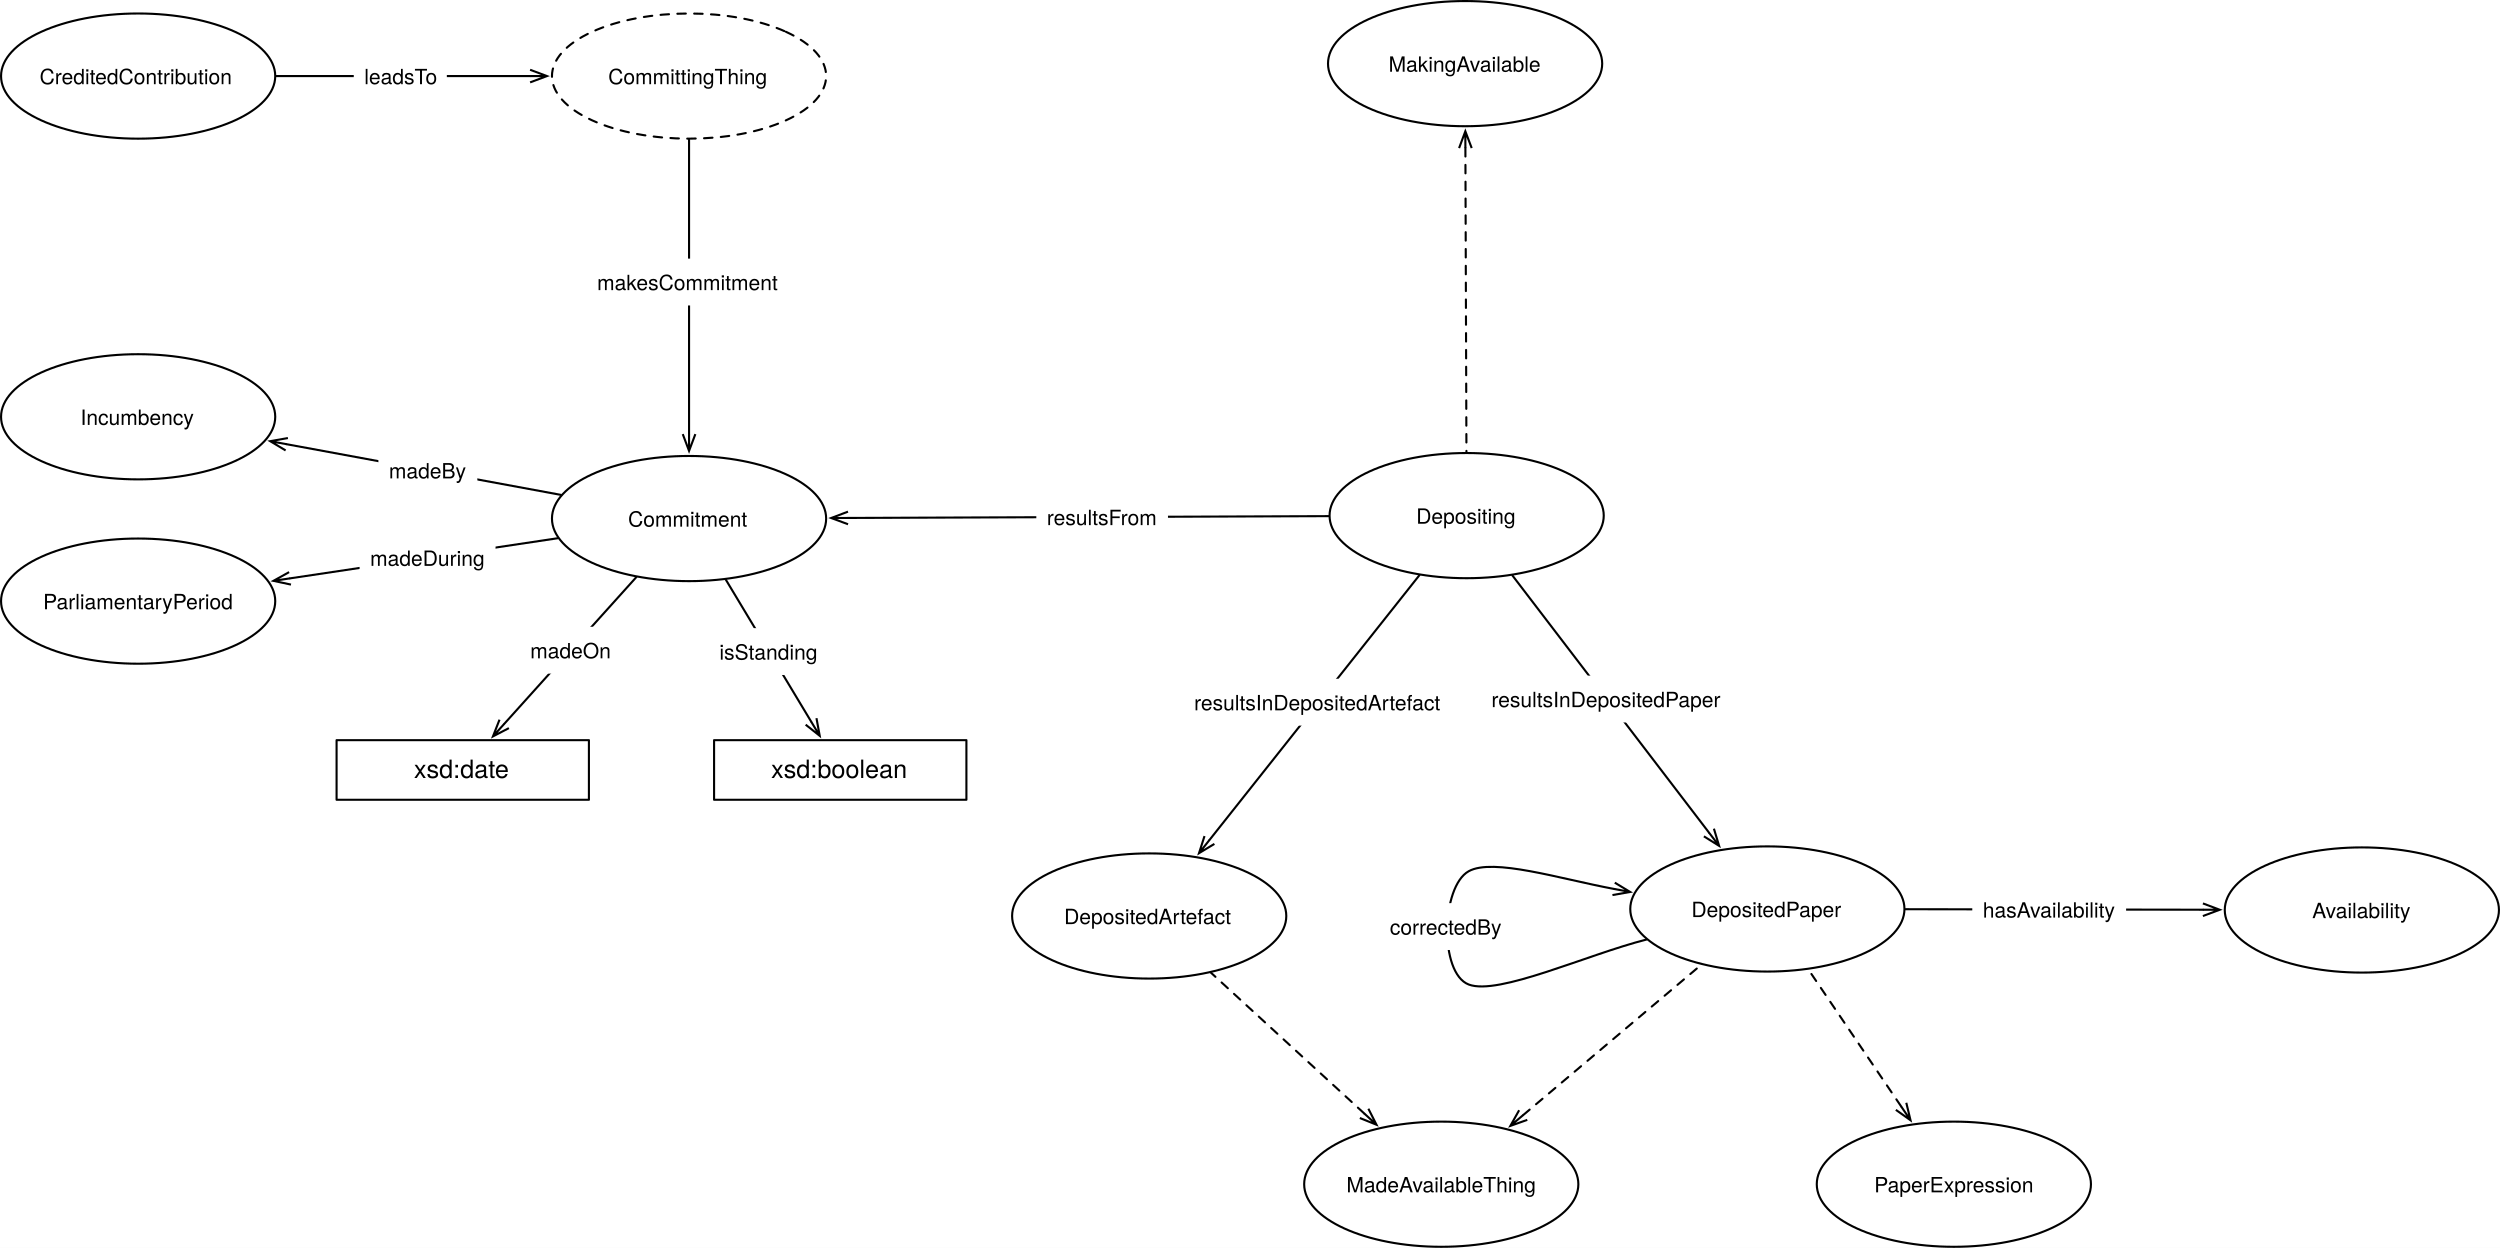
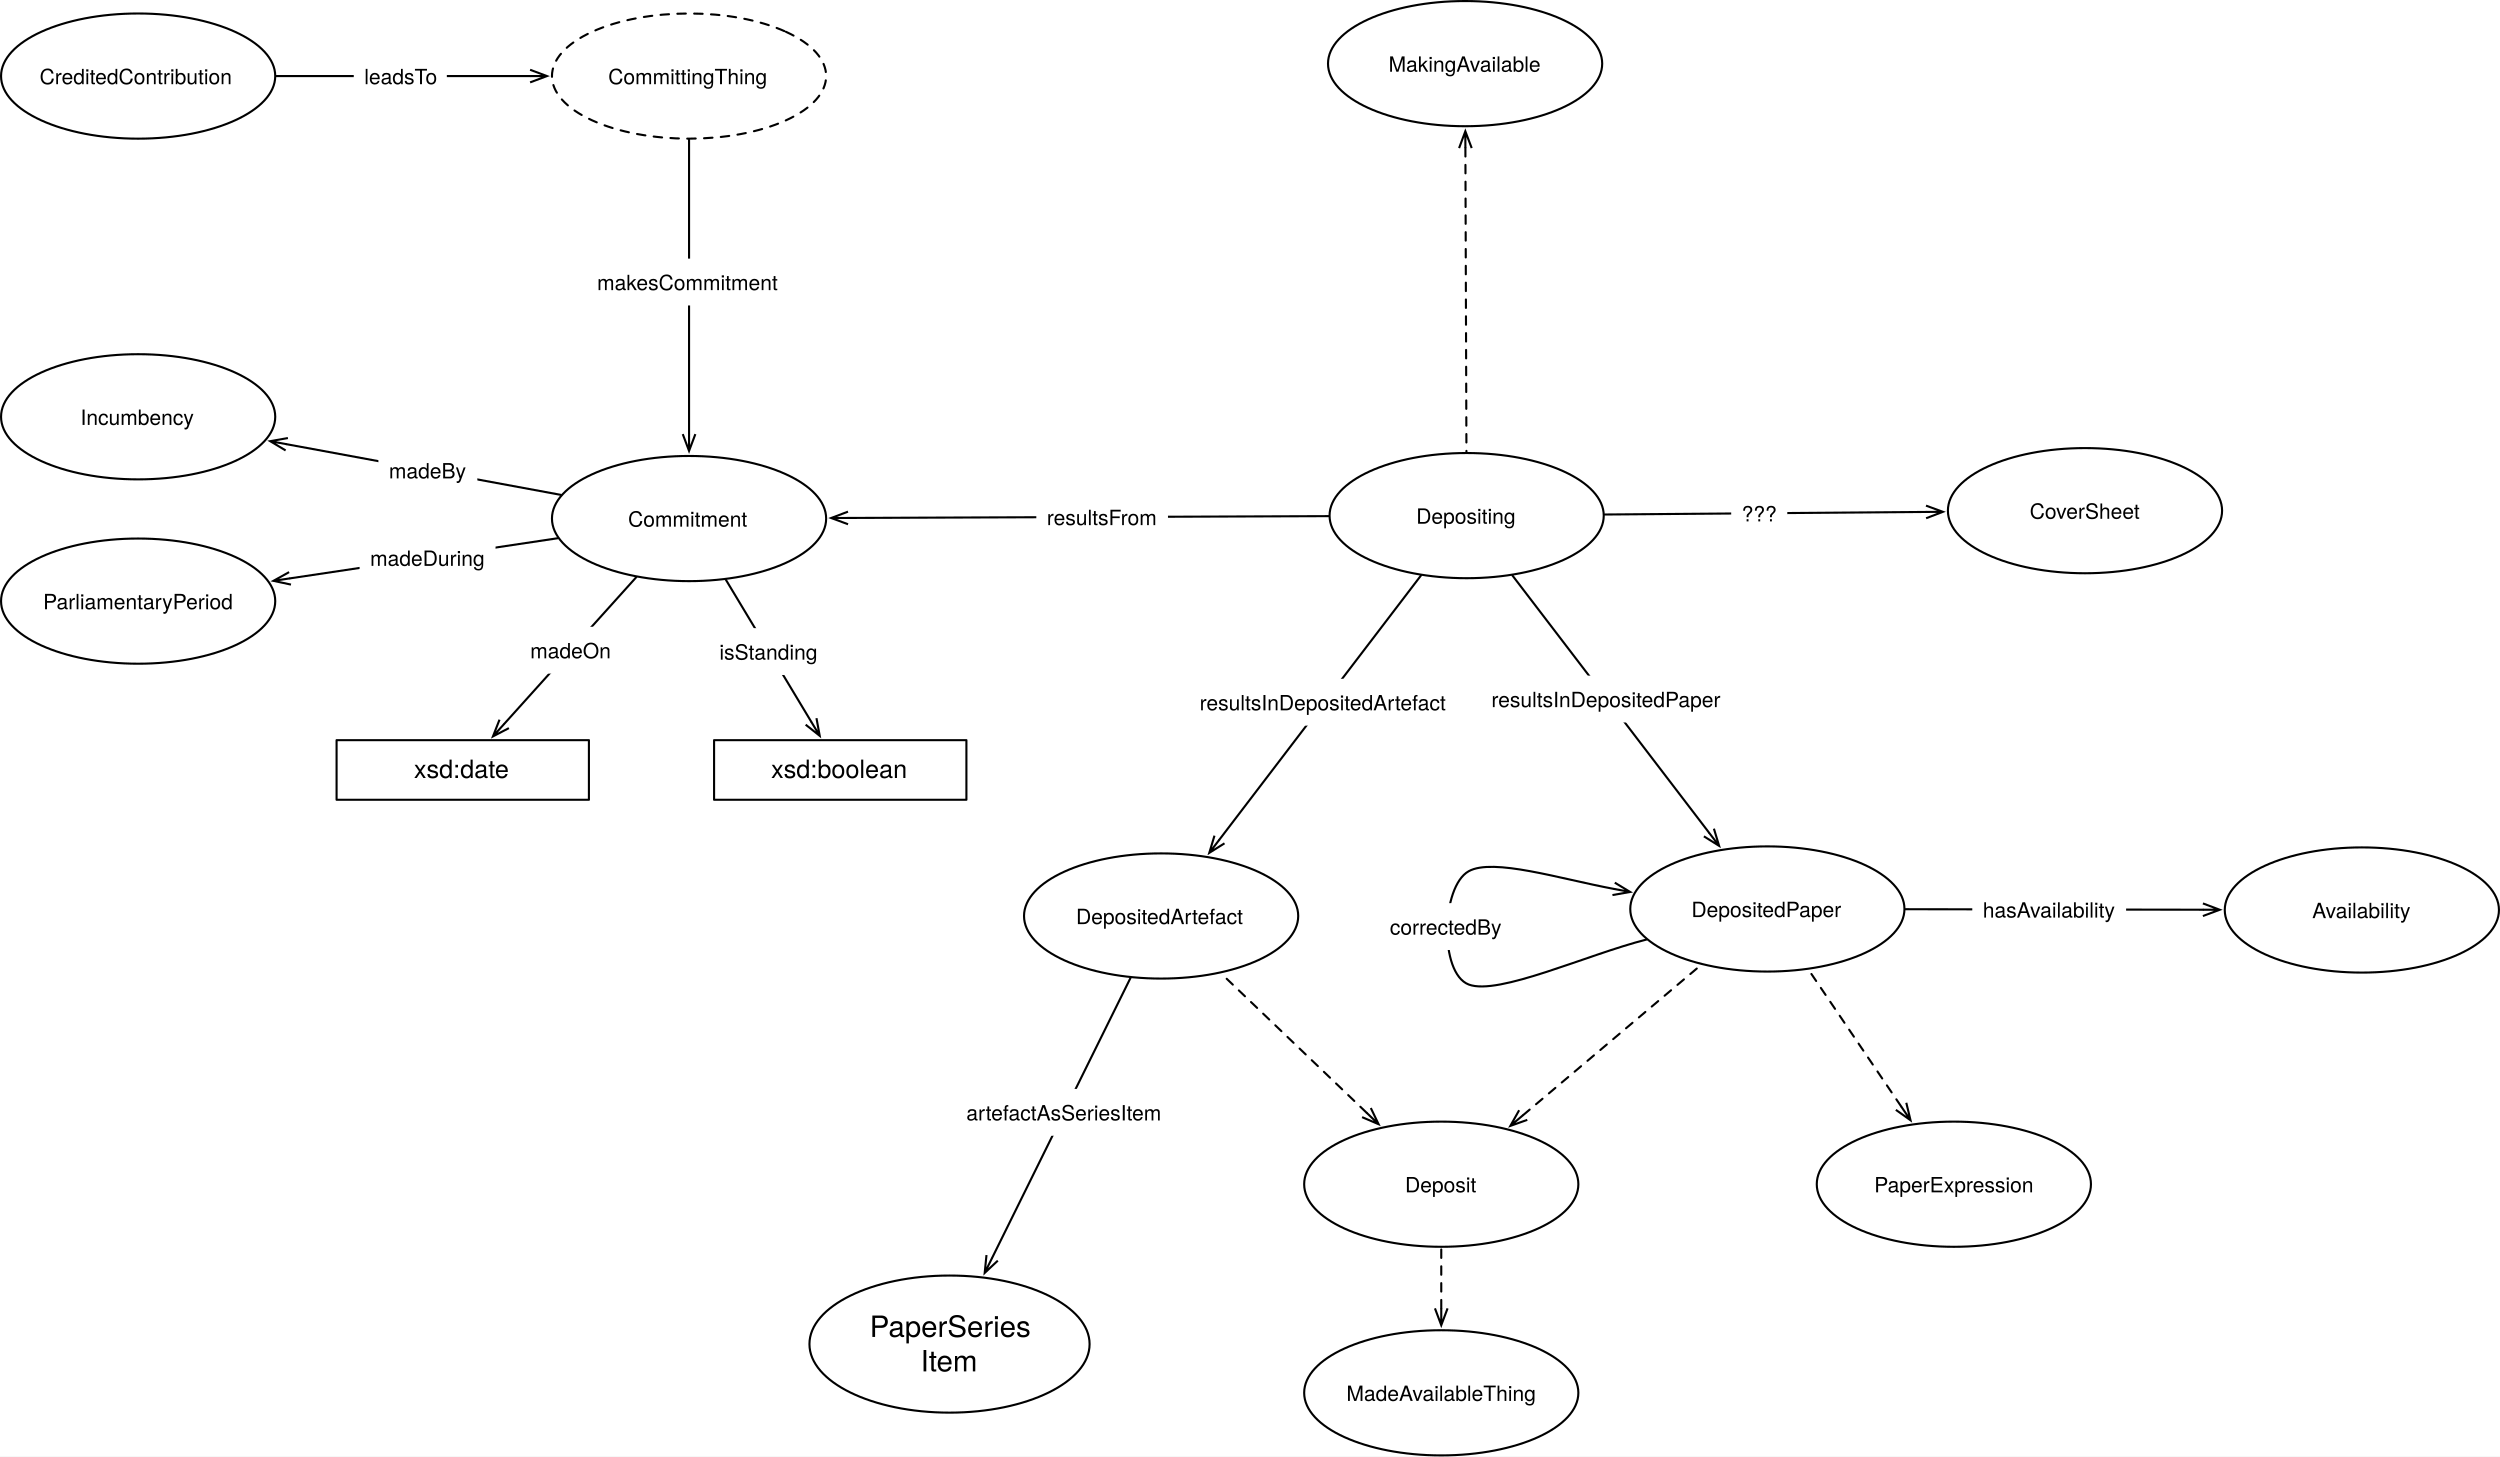
- <svg xmlns="http://www.w3.org/2000/svg" version="1.1" viewBox="184.813 101.547 1188.93 593.441" width="1188.93" height="593.441">
+ <svg xmlns="http://www.w3.org/2000/svg" version="1.1" viewBox="184.813 101.547 1188.93 692.654" width="1188.93" height="692.654">
  <defs>
    <marker orient="auto" overflow="visible" markerUnits="strokeWidth" id="StickArrow_Marker" stroke-linejoin="miter" stroke-miterlimit="10" viewBox="-9 -4 10 8" markerWidth="10" markerHeight="8" color="black">
      <g>
        <path d="M -8 0 L 0 0 M 0 3 L -8 0 L 0 -3" fill="none" stroke="currentColor" stroke-width="1" />
      </g>
    </marker>
    <marker orient="auto" overflow="visible" markerUnits="strokeWidth" id="StickArrow_Marker_2" stroke-linejoin="miter" stroke-miterlimit="10" viewBox="-1 -4 10 8" markerWidth="10" markerHeight="8" color="black">
      <g>
        <path d="M 8 0 L 0 0 M 0 -3 L 8 0 L 0 3" fill="none" stroke="currentColor" stroke-width="1" />
      </g>
    </marker>
  </defs>
  <g id="Canvas_1" stroke-opacity="1" fill="none" stroke-dasharray="none" fill-opacity="1" stroke="none">
-     <rect fill="white" x="184.813" y="101.547" width="1188.93" height="593.441" />
+     <rect fill="white" x="184.813" y="101.547" width="1188.93" height="692.654" />
    <g id="Canvas_1_Layer_1">
      <g id="Line_1108">
        <line x1="881.713" y1="171.975" x2="882.209" y2="316.496" marker-start="url(#StickArrow_Marker)" stroke="black" stroke-linecap="round" stroke-linejoin="round" stroke-dasharray="4.0,4.0" stroke-width="1" />
      </g>
      <g id="Graphic_1107">
        <ellipse cx="882.313" cy="346.76" rx="65.197" ry="29.764" fill="white" />
        <ellipse cx="882.313" cy="346.76" rx="65.197" ry="29.764" stroke="black" stroke-linecap="round" stroke-linejoin="round" stroke-width="1" />
        <text transform="translate(835.1551 340.6196)" fill="black">
          <tspan font-family="Helvetica Neue" font-size="10" fill="black" x="23.172" y="10">Depositing</tspan>
        </text>
      </g>
      <g id="Graphic_1103">
        <ellipse cx="512.509" cy="348.155" rx="65.197" ry="29.764" fill="white" />
        <ellipse cx="512.509" cy="348.155" rx="65.197" ry="29.764" stroke="black" stroke-linecap="round" stroke-linejoin="round" stroke-width="1" />
        <text transform="translate(465.352 342.0147)" fill="black">
          <tspan font-family="Helvetica Neue" font-size="10" fill="black" x="18.157" y="10">Commitment</tspan>
        </text>
      </g>
      <g id="Line_1102">
        <line x1="816.618" y1="347.007" x2="588.104" y2="347.869" marker-end="url(#StickArrow_Marker_2)" stroke="black" stroke-linecap="round" stroke-linejoin="round" stroke-width="1" />
      </g>
      <g id="Graphic_1101">
        <rect x="677.657" y="336.274" width="62.61" height="22.28" fill="white" />
        <text transform="translate(682.6572 341.2735)" fill="black">
          <tspan font-family="Helvetica Neue" font-size="10" fill="black" x="2877698e-19" y="10">resultsFrom</tspan>
        </text>
      </g>
      <g id="Line_1100">
        <line x1="512.509" y1="167.992" x2="512.509" y2="307.991" marker-end="url(#StickArrow_Marker_2)" stroke="black" stroke-linecap="round" stroke-linejoin="round" stroke-width="1" />
      </g>
      <g id="Graphic_1099">
        <rect x="463.779" y="224.539" width="97.46" height="22.28" fill="white" />
        <text transform="translate(468.7794 229.5388)" fill="black">
          <tspan font-family="Helvetica Neue" font-size="10" fill="black" x="0" y="10">makesCommitment</tspan>
        </text>
      </g>
      <g id="Graphic_1097">
        <ellipse cx="250.509" cy="387.425" rx="65.197" ry="29.764" fill="white" />
        <ellipse cx="250.509" cy="387.425" rx="65.197" ry="29.764" stroke="black" stroke-linecap="round" stroke-linejoin="round" stroke-width="1" />
        <text transform="translate(203.352 381.285)" fill="black">
          <tspan font-family="Helvetica Neue" font-size="10" fill="black" x="1.972" y="10">ParliamentaryPeriod</tspan>
        </text>
      </g>
      <g id="Line_1096">
        <line x1="450.058" y1="357.515" x2="322.752" y2="376.597" marker-end="url(#StickArrow_Marker_2)" stroke="black" stroke-linecap="round" stroke-linejoin="round" stroke-width="1" />
      </g>
      <g id="Graphic_1095">
        <rect x="355.827" y="355.654" width="64.65" height="22.28" fill="white" />
        <text transform="translate(360.8268 360.6542)" fill="black">
          <tspan font-family="Helvetica Neue" font-size="10" fill="black" x="7247536e-19" y="10">madeDuring</tspan>
        </text>
      </g>
      <g id="Graphic_1094">
        <ellipse cx="250.509" cy="299.76" rx="65.197" ry="29.764" fill="white" />
        <ellipse cx="250.509" cy="299.76" rx="65.197" ry="29.764" stroke="black" stroke-linecap="round" stroke-linejoin="round" stroke-width="1" />
        <text transform="translate(203.352 293.6198)" fill="black">
          <tspan font-family="Helvetica Neue" font-size="10" fill="black" x="19.737" y="10">Incumbency</tspan>
        </text>
      </g>
      <g id="Line_1093">
        <line x1="451.565" y1="336.897" x2="321.189" y2="312.815" marker-end="url(#StickArrow_Marker_2)" stroke="black" stroke-linecap="round" stroke-linejoin="round" stroke-width="1" />
      </g>
      <g id="Graphic_1092">
        <rect x="364.773" y="314.071" width="47.05" height="22.28" fill="white" />
        <text transform="translate(369.7728 319.0711)" fill="black">
          <tspan font-family="Helvetica Neue" font-size="10" fill="black" x="0" y="10">madeBy</tspan>
        </text>
      </g>
      <g id="Graphic_1091">
        <ellipse cx="1025.32" cy="533.831" rx="65.197" ry="29.764" fill="white" />
        <ellipse cx="1025.32" cy="533.831" rx="65.197" ry="29.764" stroke="black" stroke-linecap="round" stroke-linejoin="round" stroke-width="1" />
        <text transform="translate(978.162 527.6907)" fill="black">
          <tspan font-family="Helvetica Neue" font-size="10" fill="black" x="11.042" y="10">DepositedPaper</tspan>
        </text>
      </g>
      <g id="Line_1090">
        <line x1="904.104" y1="375.265" x2="997.516" y2="497.46" marker-end="url(#StickArrow_Marker_2)" stroke="black" stroke-linecap="round" stroke-linejoin="round" stroke-width="1" />
      </g>
      <g id="Graphic_1089">
        <rect x="889.084" y="422.854" width="119.83" height="22.28" fill="white" />
        <text transform="translate(894.0839 427.8537)" fill="black">
          <tspan font-family="Helvetica Neue" font-size="10" fill="black" x="8739676e-19" y="10">resultsInDepositedPaper</tspan>
        </text>
      </g>
      <g id="Line_1088">
        <line x1="909.21" y1="631.83" x2="993.912" y2="560.34" marker-start="url(#StickArrow_Marker)" stroke="black" stroke-linecap="round" stroke-linejoin="round" stroke-dasharray="4.0,4.0" stroke-width="1" />
      </g>
      <g id="Line_1087">
        <path d="M 967.787 548.378 C 939.619 555.501 897.358 575.162 883.274 569.748 C 869.19 564.334 870.158 523.209 883.274 515.89 C 894.841 509.435 926.817 519.52 952.201 524.265" marker-end="url(#StickArrow_Marker_2)" stroke="black" stroke-linecap="round" stroke-linejoin="round" stroke-width="1" />
      </g>
      <g id="Graphic_1086">
        <rect x="840.787" y="531.056" width="64.63" height="22.28" fill="white" />
        <text transform="translate(845.7871 536.0556)" fill="black">
          <tspan font-family="Helvetica Neue" font-size="10" fill="black" x="50803806e-20" y="10">correctedBy</tspan>
        </text>
      </g>
      <g id="Graphic_1085">
        <ellipse cx="1308.046" cy="534.315" rx="65.197" ry="29.764" fill="white" />
        <ellipse cx="1308.046" cy="534.315" rx="65.197" ry="29.764" stroke="black" stroke-linecap="round" stroke-linejoin="round" stroke-width="1" />
        <text transform="translate(1260.889 528.1752)" fill="black">
          <tspan font-family="Helvetica Neue" font-size="10" fill="black" x="23.547" y="10">Availability</tspan>
        </text>
      </g>
      <g id="Line_1084">
        <line x1="1091.016" y1="533.943" x2="1232.45" y2="534.186" marker-end="url(#StickArrow_Marker_2)" stroke="black" stroke-linecap="round" stroke-linejoin="round" stroke-width="1" />
      </g>
      <g id="Graphic_1083">
        <rect x="1122.776" y="522.92" width="73.15" height="22.28" fill="white" />
        <text transform="translate(1127.776 527.9204)" fill="black">
          <tspan font-family="Helvetica Neue" font-size="10" fill="black" x="7247536e-19" y="10">hasAvailability</tspan>
        </text>
      </g>
      <g id="Graphic_1080">
        <rect x="344.882" y="453.543" width="120" height="28.346" fill="white" />
        <rect x="344.882" y="453.543" width="120" height="28.346" stroke="black" stroke-linecap="round" stroke-linejoin="round" stroke-width="1" />
        <text transform="translate(349.8819 460.5485)" fill="black">
          <tspan font-family="Helvetica Neue" font-size="12" fill="black" x="31.774" y="11">xsd:date</tspan>
        </text>
      </g>
      <g id="Line_1079">
        <line x1="487.387" y1="376.063" x2="424.598" y2="445.814" marker-end="url(#StickArrow_Marker_2)" stroke="black" stroke-linecap="round" stroke-linejoin="round" stroke-width="1" />
      </g>
      <g id="Graphic_1078">
        <rect x="431.972" y="399.622" width="48.36" height="22.28" fill="white" />
        <text transform="translate(436.9717 404.6217)" fill="black">
          <tspan font-family="Helvetica Neue" font-size="10" fill="black" x="29132252e-20" y="10">madeOn</tspan>
        </text>
      </g>
      <g id="Graphic_1077">
        <ellipse cx="512.509" cy="137.728" rx="65.197" ry="29.764" fill="white" />
        <path d="M 558.611 116.682 C 584.072 128.305 584.072 147.151 558.611 158.774 C 533.15 170.398 491.869 170.398 466.408 158.774 C 440.947 147.151 440.947 128.305 466.408 116.682 C 491.869 105.058 533.15 105.058 558.611 116.682" stroke="black" stroke-linecap="round" stroke-linejoin="round" stroke-dasharray="4.0,4.0" stroke-width="1" />
        <text transform="translate(465.352 131.5882)" fill="black">
          <tspan font-family="Helvetica Neue" font-size="10" fill="black" x="8.717" y="10">CommittingThing</tspan>
        </text>
      </g>
      <g id="Graphic_1076">
        <ellipse cx="250.509" cy="137.728" rx="65.197" ry="29.764" fill="white" />
        <ellipse cx="250.509" cy="137.728" rx="65.197" ry="29.764" stroke="black" stroke-linecap="round" stroke-linejoin="round" stroke-width="1" />
        <text transform="translate(203.352 131.5882)" fill="black">
          <tspan font-family="Helvetica Neue" font-size="10" fill="black" x=".297" y="10">CreditedContribution</tspan>
        </text>
      </g>
      <g id="Line_1074">
        <line x1="316.206" y1="137.728" x2="436.913" y2="137.728" marker-end="url(#StickArrow_Marker_2)" stroke="black" stroke-linecap="round" stroke-linejoin="round" stroke-width="1" />
      </g>
      <g id="Graphic_1073">
        <rect x="353.052" y="126.588" width="44.26" height="22.28" fill="white" />
        <text transform="translate(358.0516 131.5882)" fill="black">
          <tspan font-family="Helvetica Neue" font-size="10" fill="black" x="0" y="10">leadsTo</tspan>
        </text>
      </g>
      <g id="Graphic_1110">
        <ellipse cx="881.575" cy="131.811" rx="65.197" ry="29.764" fill="white" />
        <ellipse cx="881.575" cy="131.811" rx="65.197" ry="29.764" stroke="black" stroke-linecap="round" stroke-linejoin="round" stroke-width="1" />
        <text transform="translate(834.4173 125.671)" fill="black">
          <tspan font-family="Helvetica Neue" font-size="10" fill="black" x="10.762" y="10">MakingAvailable</tspan>
        </text>
      </g>
      <g id="Graphic_1112">
        <ellipse cx="870.236" cy="664.724" rx="65.197" ry="29.764" fill="white" />
        <ellipse cx="870.236" cy="664.724" rx="65.197" ry="29.764" stroke="black" stroke-linecap="round" stroke-linejoin="round" stroke-width="1" />
        <text transform="translate(823.0787 658.5844)" fill="black">
-           <tspan font-family="Helvetica Neue" font-size="10" fill="black" x="2.057" y="10">MadeAvailableThing</tspan>
+           <tspan font-family="Helvetica Neue" font-size="10" fill="black" x="29.932" y="10">Deposit</tspan>
        </text>
      </g>
      <g id="Graphic_1113">
        <rect x="524.409" y="453.543" width="120" height="28.346" fill="white" />
        <rect x="524.409" y="453.543" width="120" height="28.346" stroke="black" stroke-linecap="round" stroke-linejoin="round" stroke-width="1" />
        <text transform="translate(529.4094 460.5485)" fill="black">
          <tspan font-family="Helvetica Neue" font-size="12" fill="black" x="22.108" y="11">xsd:boolean</tspan>
        </text>
      </g>
      <g id="Line_1115">
        <line x1="530.03" y1="377.29" x2="570.527" y2="444.631" marker-end="url(#StickArrow_Marker_2)" stroke="black" stroke-linecap="round" stroke-linejoin="round" stroke-width="1" />
      </g>
      <g id="Graphic_1114">
        <rect x="521.934" y="400.271" width="57.23" height="22.28" fill="white" />
        <text transform="translate(526.9343 405.2708)" fill="black">
          <tspan font-family="Helvetica Neue" font-size="10" fill="black" x="0" y="10">isStanding</tspan>
        </text>
      </g>
      <g id="Graphic_1117">
        <ellipse cx="1114.016" cy="664.724" rx="65.197" ry="29.764" fill="white" />
        <ellipse cx="1114.016" cy="664.724" rx="65.197" ry="29.764" stroke="black" stroke-linecap="round" stroke-linejoin="round" stroke-width="1" />
        <text transform="translate(1066.858 658.5844)" fill="black">
          <tspan font-family="Helvetica Neue" font-size="10" fill="black" x="9.287" y="10">PaperExpression</tspan>
        </text>
      </g>
      <g id="Line_1116">
        <line x1="1088.91" y1="627.675" x2="1044.871" y2="562.685" marker-start="url(#StickArrow_Marker)" stroke="black" stroke-linecap="round" stroke-linejoin="round" stroke-dasharray="4.0,4.0" stroke-width="1" />
      </g>
      <g id="Graphic_1118">
-         <ellipse cx="731.339" cy="537.165" rx="65.197" ry="29.764" fill="white" />
-         <ellipse cx="731.339" cy="537.165" rx="65.197" ry="29.764" stroke="black" stroke-linecap="round" stroke-linejoin="round" stroke-width="1" />
-         <text transform="translate(684.1811 531.0254)" fill="black">
+         <ellipse cx="737.008" cy="537.165" rx="65.197" ry="29.764" fill="white" />
+         <ellipse cx="737.008" cy="537.165" rx="65.197" ry="29.764" stroke="black" stroke-linecap="round" stroke-linejoin="round" stroke-width="1" />
+         <text transform="translate(689.8504 531.0254)" fill="black">
          <tspan font-family="Helvetica Neue" font-size="10" fill="black" x="6.692" y="10">DepositedArtefact</tspan>
        </text>
      </g>
      <g id="Line_1120">
-         <line x1="859.806" y1="375.145" x2="759.996" y2="501.023" marker-end="url(#StickArrow_Marker_2)" stroke="black" stroke-linecap="round" stroke-linejoin="round" stroke-width="1" />
+         <line x1="860.555" y1="375.27" x2="764.771" y2="500.784" marker-end="url(#StickArrow_Marker_2)" stroke="black" stroke-linecap="round" stroke-linejoin="round" stroke-width="1" />
      </g>
      <g id="Graphic_1119">
-         <rect x="747.694" y="424.348" width="128.53" height="22.28" fill="white" />
-         <text transform="translate(752.6944 429.3478)" fill="black">
+         <rect x="750.327" y="424.36" width="128.53" height="22.28" fill="white" />
+         <text transform="translate(755.3269 429.36)" fill="black">
          <tspan font-family="Helvetica Neue" font-size="10" fill="black" x="0" y="10">resultsInDepositedArtefact</tspan>
        </text>
      </g>
      <g id="Line_1121">
-         <line x1="833.547" y1="631.03" x2="760.736" y2="564.163" marker-start="url(#StickArrow_Marker)" stroke="black" stroke-linecap="round" stroke-linejoin="round" stroke-dasharray="4.0,4.0" stroke-width="1" />
+         <line x1="834.657" y1="630.659" x2="765.437" y2="564.385" marker-start="url(#StickArrow_Marker)" stroke="black" stroke-linecap="round" stroke-linejoin="round" stroke-dasharray="4.0,4.0" stroke-width="1" />
+       </g>
+       <g id="Graphic_1124">
+         <ellipse cx="1176.378" cy="344.409" rx="65.197" ry="29.764" fill="white" />
+         <ellipse cx="1176.378" cy="344.409" rx="65.197" ry="29.764" stroke="black" stroke-linecap="round" stroke-linejoin="round" stroke-width="1" />
+         <text transform="translate(1129.22 338.2695)" fill="black">
+           <tspan font-family="Helvetica Neue" font-size="10" fill="black" x="20.862" y="10">CoverSheet</tspan>
+         </text>
+       </g>
+       <g id="Line_1126">
+         <line x1="948" y1="346.235" x2="1100.791" y2="345.014" marker-end="url(#StickArrow_Marker_2)" stroke="black" stroke-linecap="round" stroke-linejoin="round" stroke-width="1" />
+       </g>
+       <g id="Graphic_1125">
+         <rect x="1008.123" y="334.507" width="26.68" height="22.28" fill="white" />
+         <text transform="translate(1013.123 339.5075)" fill="black">
+           <tspan font-family="Helvetica Neue" font-size="10" fill="black" x="14566126e-20" y="10">???</tspan>
+         </text>
+       </g>
+       <g id="Graphic_1127">
+         <ellipse cx="870.236" cy="763.937" rx="65.197" ry="29.764" fill="white" />
+         <ellipse cx="870.236" cy="763.937" rx="65.197" ry="29.764" stroke="black" stroke-linecap="round" stroke-linejoin="round" stroke-width="1" />
+         <text transform="translate(823.0787 757.797)" fill="black">
+           <tspan font-family="Helvetica Neue" font-size="10" fill="black" x="2.057" y="10">MadeAvailableThing</tspan>
+         </text>
+       </g>
+       <g id="Line_1128">
+         <line x1="870.236" y1="723.773" x2="870.236" y2="694.988" marker-start="url(#StickArrow_Marker)" stroke="black" stroke-linecap="round" stroke-linejoin="round" stroke-dasharray="4.0,4.0" stroke-width="1" />
+       </g>
+       <g id="Graphic_1134">
+         <ellipse cx="636.378" cy="740.76" rx="66.614" ry="32.598" fill="white" />
+         <ellipse cx="636.378" cy="740.76" rx="66.614" ry="32.598" stroke="black" stroke-linecap="round" stroke-linejoin="round" stroke-width="1" />
+         <text transform="translate(588.0866 724.3679)" fill="black">
+           <tspan font-family="Helvetica Neue" font-size="14" fill="black" x="10.316" y="13">PaperSeries</tspan>
+           <tspan font-family="Helvetica Neue" font-size="14" fill="black" x="34.543" y="29.392">Item</tspan>
+         </text>
+       </g>
+       <g id="Line_1133">
+         <line x1="722.434" y1="566.651" x2="656.649" y2="699.747" marker-end="url(#StickArrow_Marker_2)" stroke="black" stroke-linecap="round" stroke-linejoin="round" stroke-width="1" />
+       </g>
+       <g id="Graphic_1132">
+         <rect x="639.377" y="619.398" width="102.96" height="22.28" fill="white" />
+         <text transform="translate(644.3772 624.3975)" fill="black">
+           <tspan font-family="Helvetica Neue" font-size="10" fill="black" x="0" y="10">artefactAsSeriesItem</tspan>
+         </text>
      </g>
    </g>
  </g>
</svg>
